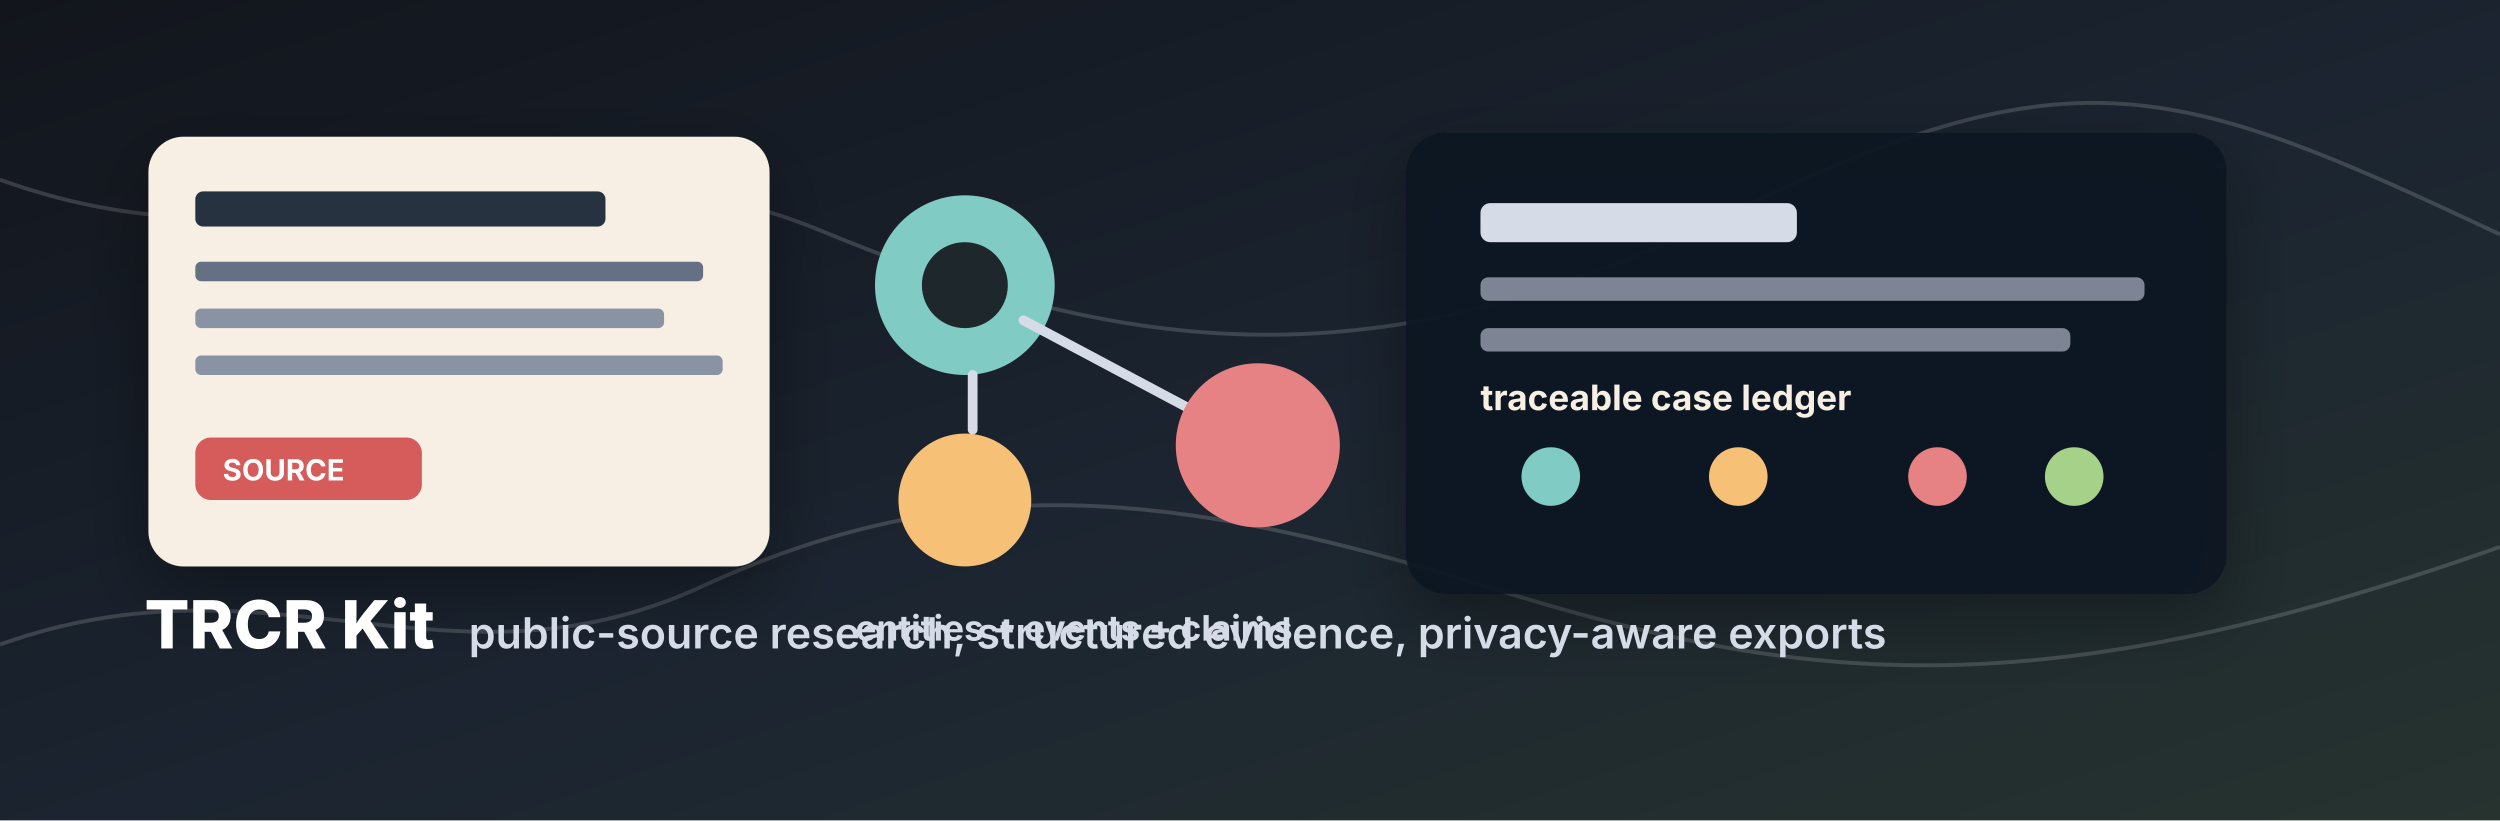
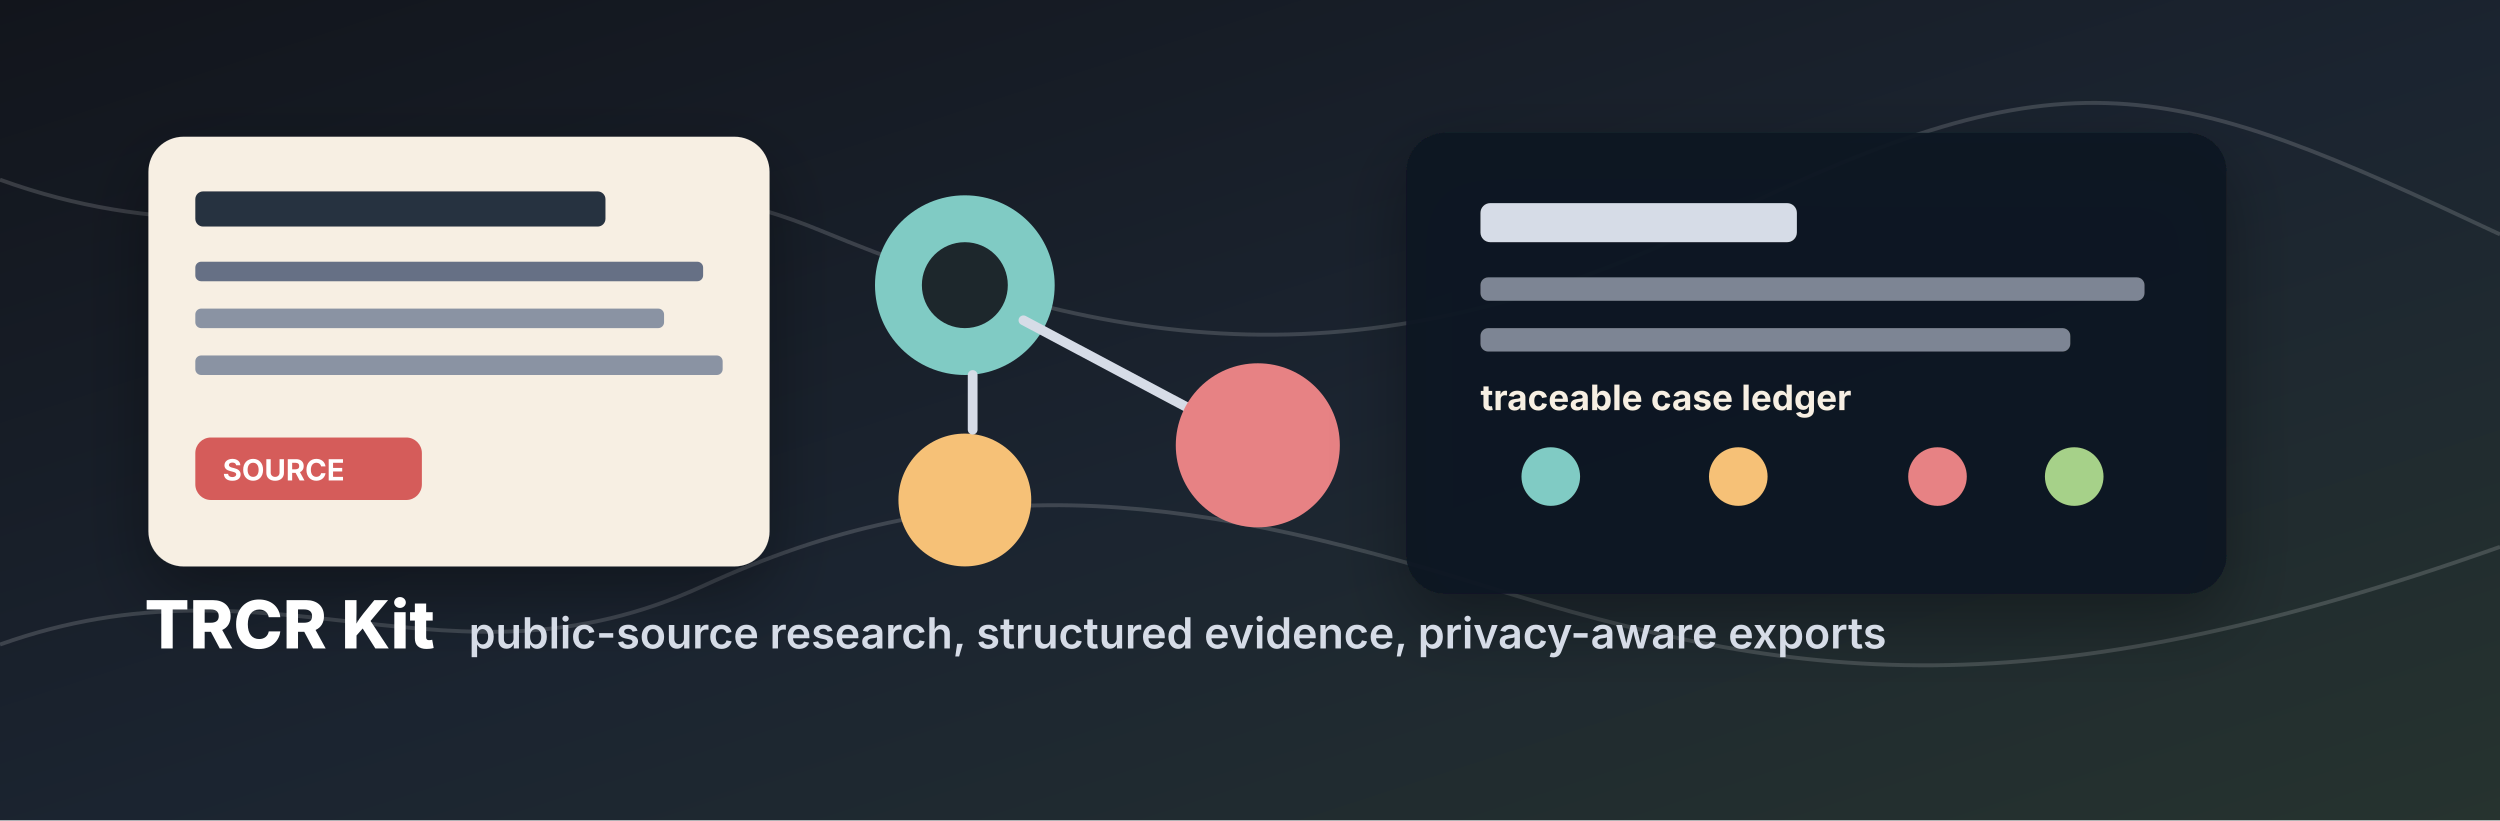
<svg xmlns="http://www.w3.org/2000/svg" width="1280" height="420" viewBox="0 0 1280 420" role="img" aria-labelledby="title desc">
  <defs>
    <linearGradient id="bg" x1="0" x2="1" y1="0" y2="1">
      <stop offset="0%" stop-color="#12151c" />
      <stop offset="52%" stop-color="#1b2430" />
      <stop offset="100%" stop-color="#26332f" />
    </linearGradient>
    <linearGradient id="line" x1="0" x2="1">
      <stop offset="0%" stop-color="#80cbc4" />
      <stop offset="50%" stop-color="#f6c177" />
      <stop offset="100%" stop-color="#e78284" />
    </linearGradient>
    <filter id="shadow" x="-20%" y="-20%" width="140%" height="140%">
      <feDropShadow dx="0" dy="14" stdDeviation="18" flood-color="#000000" flood-opacity="0.35" />
    </filter>
  </defs>
  <rect width="1280" height="420" rx="0" fill="url(#bg)" />
  <g opacity="0.16">
    <path d="M0 330 C140 280 230 360 360 300 S600 250 760 300 1040 365 1280 280" fill="none" stroke="#ffffff" stroke-width="2" />
    <path d="M0 92 C160 150 270 56 420 118 S700 200 880 112 1110 40 1280 120" fill="none" stroke="#ffffff" stroke-width="2" />
  </g>
  <g transform="translate(76 70)" filter="url(#shadow)">
    <rect x="0" y="0" width="318" height="220" rx="18" fill="#f7efe3" />
    <rect x="24" y="28" width="210" height="18" rx="4" fill="#28313f" />
    <rect x="24" y="64" width="260" height="10" rx="3" fill="#667085" />
    <rect x="24" y="88" width="240" height="10" rx="3" fill="#8a93a3" />
    <rect x="24" y="112" width="270" height="10" rx="3" fill="#8a93a3" />
    <rect x="24" y="154" width="116" height="32" rx="8" fill="#d55c5a" />
    <text x="38" y="176" font-family="Inter, Arial, sans-serif" font-size="15" font-weight="700" fill="#fff">SOURCE</text>
  </g>
  <g transform="translate(420 82)">
    <circle cx="74" cy="64" r="46" fill="#80cbc4" />
    <circle cx="74" cy="64" r="22" fill="#12151c" opacity="0.9" />
    <circle cx="74" cy="174" r="34" fill="#f6c177" />
    <path d="M104 82 L198 132" stroke="#d6dce7" stroke-width="5" stroke-linecap="round" />
    <path d="M78 110 L78 138" stroke="#d6dce7" stroke-width="5" stroke-linecap="round" />
    <circle cx="224" cy="146" r="42" fill="#e78284" />
-     <text x="18" y="246" font-family="Inter, Arial, sans-serif" font-size="18" font-weight="700" fill="#d6dce7">entities + events + claims</text>
  </g>
  <g transform="translate(720 68)" filter="url(#shadow)">
    <rect x="0" y="0" width="420" height="236" rx="20" fill="#101820" opacity="0.94" />
    <path d="M42 176 H364" stroke="url(#line)" stroke-width="6" stroke-linecap="round" />
    <circle cx="74" cy="176" r="15" fill="#80cbc4" />
    <circle cx="170" cy="176" r="15" fill="#f6c177" />
    <circle cx="272" cy="176" r="15" fill="#e78284" />
    <circle cx="342" cy="176" r="15" fill="#a6d189" />
    <rect x="38" y="36" width="162" height="20" rx="5" fill="#d6dce7" />
    <rect x="38" y="74" width="340" height="12" rx="4" fill="#7d8594" />
    <rect x="38" y="100" width="302" height="12" rx="4" fill="#7d8594" />
    <text x="38" y="142" font-family="Inter, Arial, sans-serif" font-size="18" font-weight="700" fill="#f7efe3">traceable case ledger</text>
  </g>
  <g transform="translate(74 332)">
    <text x="0" y="0" font-family="Inter, Arial, sans-serif" font-size="34" font-weight="800" fill="#ffffff">TRCR Kit</text>
    <text x="166" y="0" font-family="Inter, Arial, sans-serif" font-size="22" font-weight="600" fill="#d6dce7">public-source research, structured evidence, privacy-aware exports</text>
  </g>
</svg>
